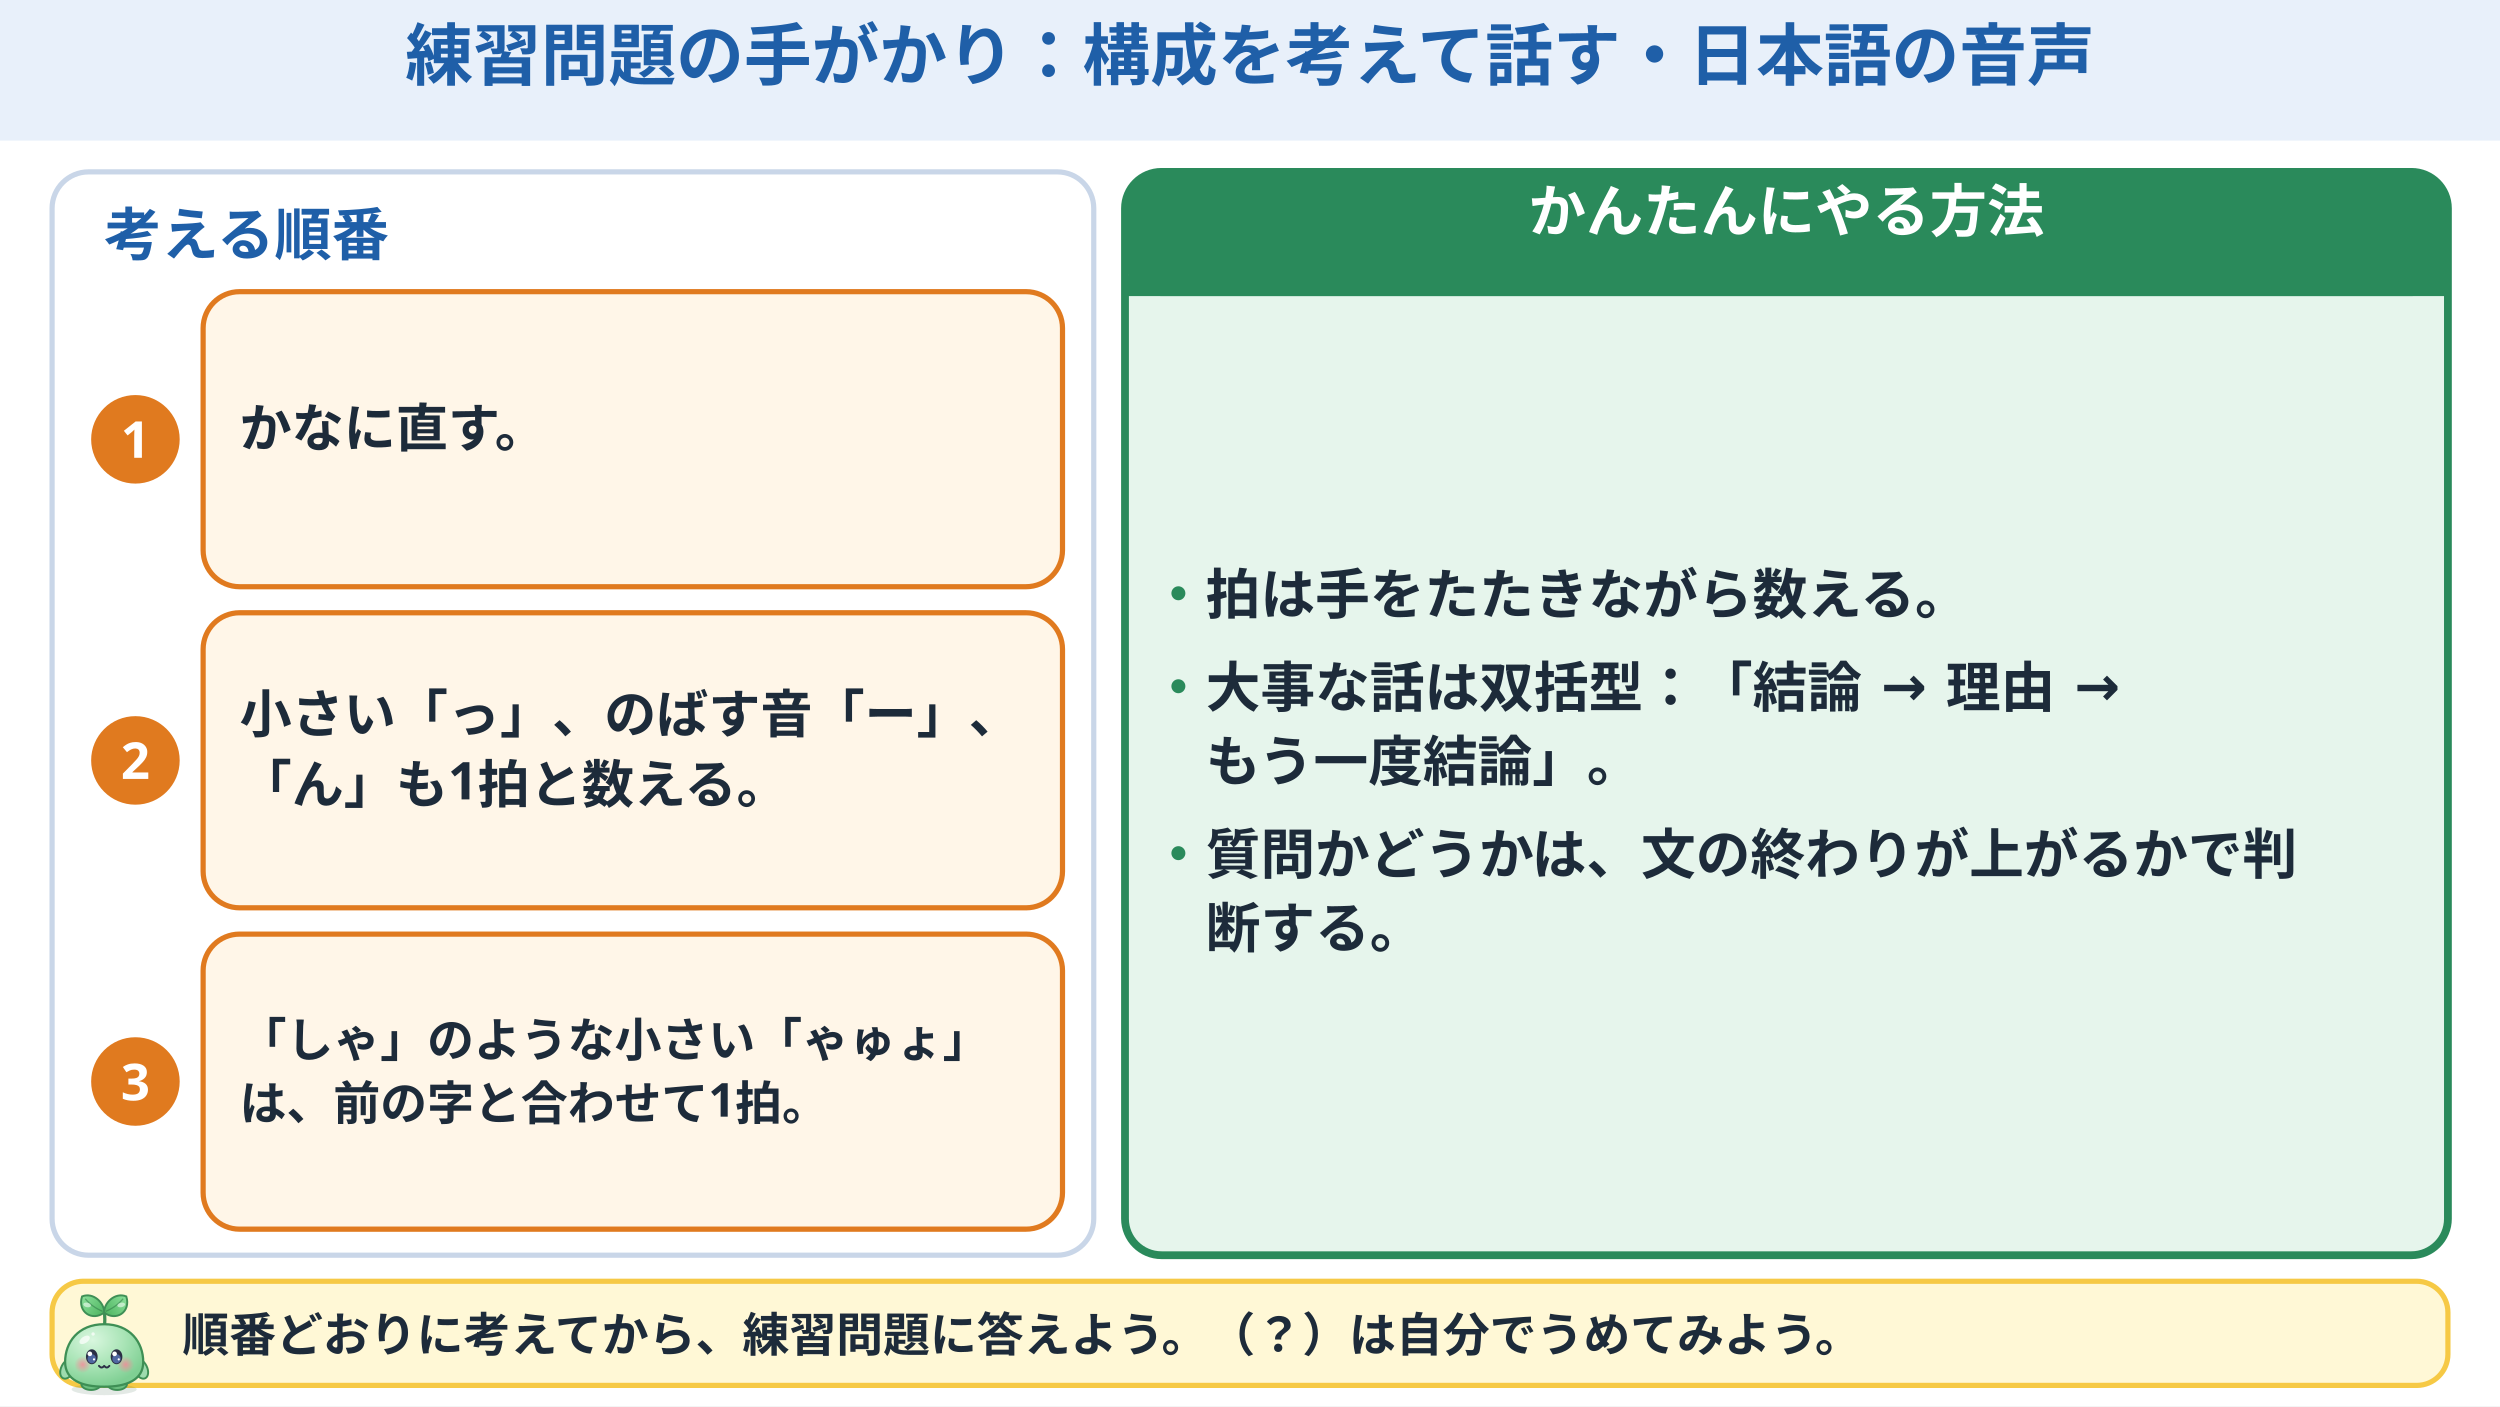
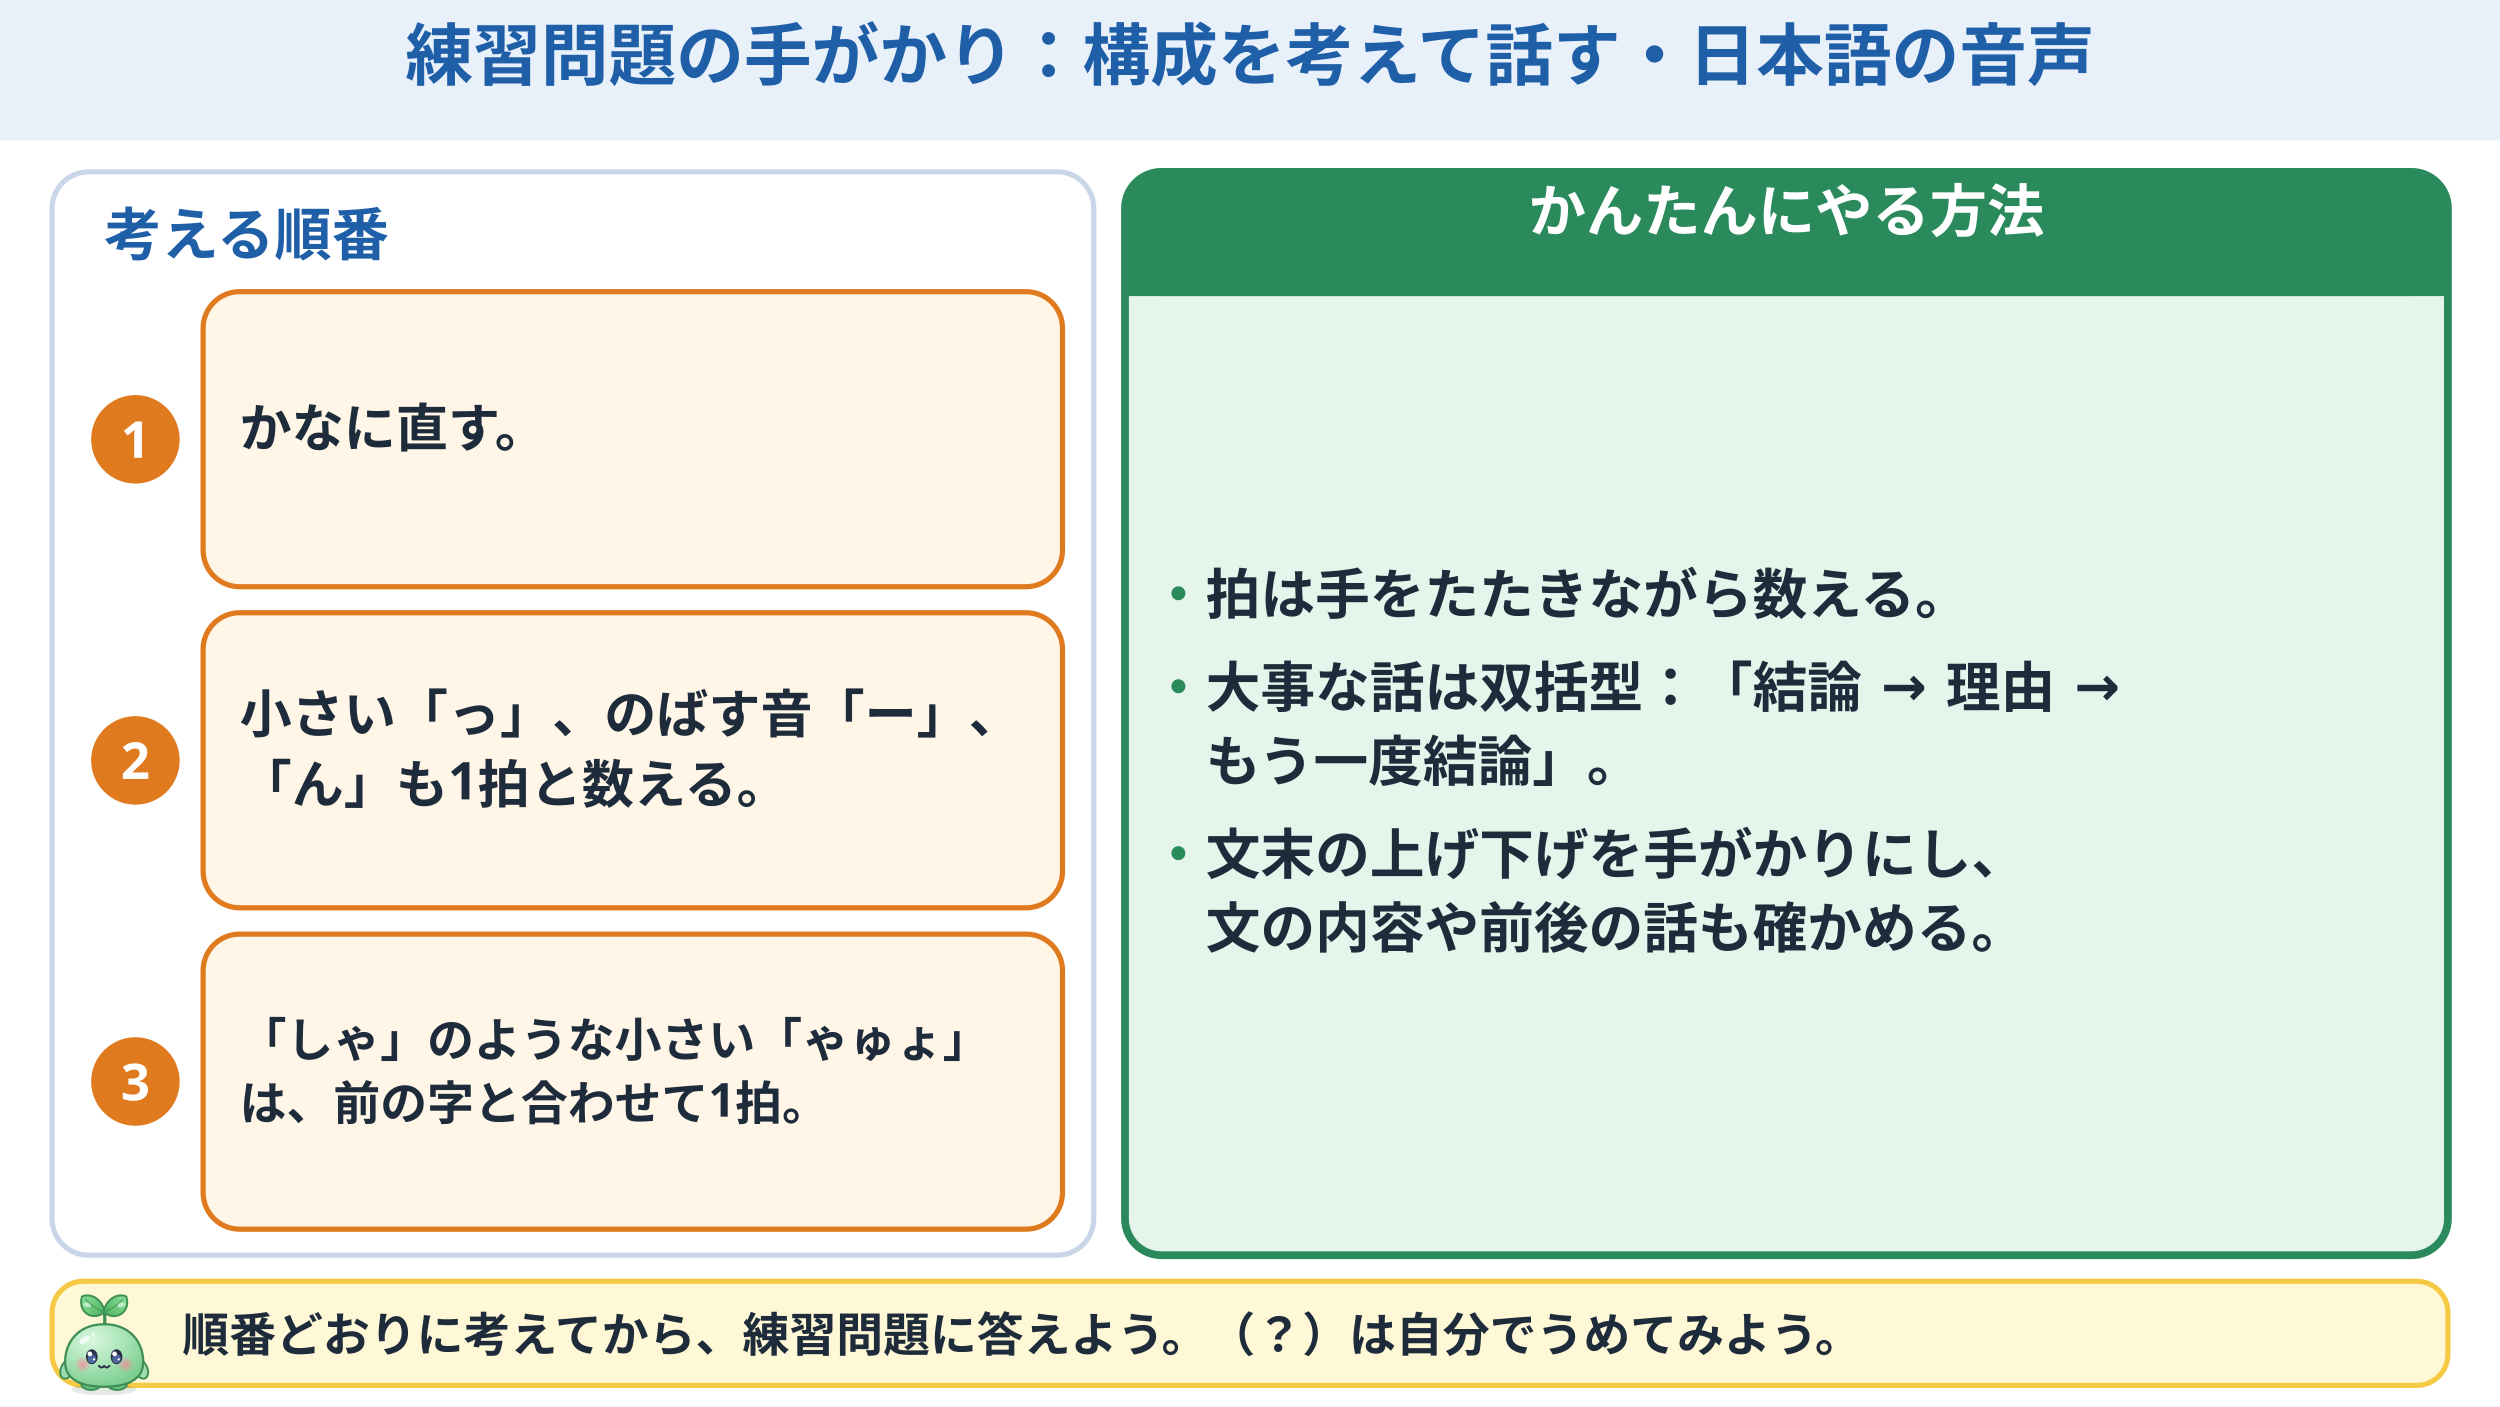
<svg xmlns="http://www.w3.org/2000/svg" viewBox="0 0 960 540" width="960" height="540" font-family="&quot;Hiragino Sans&quot;,&quot;Hiragino Kaku Gothic ProN&quot;,&quot;Noto Sans JP&quot;,&quot;Yu Gothic&quot;,sans-serif" role="img" aria-label="練習問題の手がかり：構成を考えて話す・日本語の音声">
  <rect width="960" height="540" fill="#ffffff" />
  <rect x="0.0" y="0.0" width="960.0" height="54.0" rx="0" fill="#e8f0fa" />
  <text x="480.0" y="30.6" font-size="26" font-weight="800" fill="#1f5fa8" text-anchor="middle" data-box="title">練習問題の手がかり：構成を考えて話す・日本語の音声</text>
  <rect x="20.0" y="66.0" width="400.0" height="416.0" rx="14" fill="#fff" stroke="#c9d6e8" stroke-width="2" />
  <text x="40.0" y="98.0" font-size="22" font-weight="800" fill="#1f5fa8" text-anchor="start">考える順番</text>
  <circle cx="52.0" cy="168.7" r="17.0" fill="#e07a1f" />
  <text x="52.0" y="175.8" font-size="19.55" font-weight="800" fill="#fff" text-anchor="middle">1</text>
  <g data-id="b6">
    <rect x="78.0" y="112.0" width="330.0" height="113.3" rx="14" fill="#fff6e8" stroke="#e07a1f" stroke-width="2" />
    <text x="92.0" y="171.6" font-size="20" font-weight="700" fill="#1d2b3a" text-anchor="start" data-box="b6">かなに直す。</text>
  </g>
  <circle cx="52.0" cy="292.0" r="17.0" fill="#e07a1f" />
  <text x="52.0" y="299.1" font-size="19.55" font-weight="800" fill="#fff" text-anchor="middle">2</text>
  <g data-id="b12">
    <rect x="78.0" y="235.3" width="330.0" height="113.3" rx="14" fill="#fff6e8" stroke="#e07a1f" stroke-width="2" />
    <text x="92.0" y="281.4" font-size="20" font-weight="700" fill="#1d2b3a" text-anchor="start" data-box="b12">小さい「っ」、のばす音「ー」、</text>
    <text x="92.0" y="308.4" font-size="20" font-weight="700" fill="#1d2b3a" text-anchor="start" data-box="b12">「ん」も1拍と数える。</text>
  </g>
  <circle cx="52.0" cy="415.3" r="17.0" fill="#e07a1f" />
  <text x="52.0" y="422.5" font-size="19.55" font-weight="800" fill="#fff" text-anchor="middle">3</text>
  <g data-id="b19">
    <rect x="78.0" y="358.7" width="330.0" height="113.3" rx="14" fill="#fff6e8" stroke="#e07a1f" stroke-width="2" />
    <text x="92.0" y="405.8" font-size="18" font-weight="700" fill="#1d2b3a" text-anchor="start" data-box="b19">「しゃ」のような小さい「ゃゅょ」</text>
    <text x="92.0" y="430.1" font-size="18" font-weight="700" fill="#1d2b3a" text-anchor="start" data-box="b19">は、前の字と合わせて1拍。</text>
  </g>
  <g data-id="b24">
    <rect x="432.0" y="66.0" width="508.0" height="416.0" rx="14" fill="#e6f5ec" stroke="#2a8a5b" stroke-width="3" />
    <rect x="432.0" y="66.0" width="508.0" height="47.7" rx="14" fill="#2a8a5b" />
    <rect x="432.0" y="105.7" width="508.0" height="8.0" rx="0" fill="#2a8a5b" />
    <text x="686.0" y="89.0" font-size="22" font-weight="800" fill="#fff" text-anchor="middle" data-box="b24">かんたんにやる方法</text>
    <text x="442.0" y="235.8" font-size="21" font-weight="700" fill="#2a8a5b" text-anchor="start" data-box="b24">・</text>
    <text x="463.0" y="235.8" font-size="21" font-weight="700" fill="#1d2b3a" text-anchor="start" data-box="b24">拍は手をたたきながら数える。</text>
    <text x="442.0" y="271.5" font-size="21" font-weight="700" fill="#2a8a5b" text-anchor="start" data-box="b24">・</text>
    <text x="463.0" y="271.5" font-size="21" font-weight="700" fill="#1d2b3a" text-anchor="start" data-box="b24">大事な話は双括型：「結論 → 理由 →</text>
    <text x="463.0" y="299.9" font-size="21" font-weight="700" fill="#1d2b3a" text-anchor="start" data-box="b24">もう一度結論」。</text>
    <text x="442.0" y="335.6" font-size="21" font-weight="700" fill="#2a8a5b" text-anchor="start" data-box="b24">・</text>
-     <text x="463.0" y="335.6" font-size="21" font-weight="700" fill="#1d2b3a" text-anchor="start" data-box="b24">質問かどうかは、文の終わりが上がるかで判</text>
-     <text x="463.0" y="363.9" font-size="21" font-weight="700" fill="#1d2b3a" text-anchor="start" data-box="b24">断する。</text>
+     <text x="463.0" y="335.6" font-size="21" font-weight="700" fill="#1d2b3a" text-anchor="start" data-box="b24">文末の上げ下げを手がかりにし、</text>
+     <text x="463.0" y="363.9" font-size="21" font-weight="700" fill="#1d2b3a" text-anchor="start" data-box="b24">文の内容や前後の話も確かめる。</text>
  </g>
  <rect x="20.0" y="492.0" width="920.0" height="40.0" rx="12" fill="#fff8d6" stroke="#f6c945" stroke-width="2" />
  <text x="70.0" y="519.0" font-size="18" font-weight="700" fill="#1d2b3a" text-anchor="start">順番どおりに考えてから、練習問題に答えよう。（？）は自分でうめてみよう。</text>
  <defs>
    <radialGradient id="nb1b" cx="35%" cy="25%" r="75%">
      <stop offset="0" stop-color="#d9f7df" />
      <stop offset=".55" stop-color="#a9e4b6" />
      <stop offset="1" stop-color="#7fcf93" />
    </radialGradient>
    <linearGradient id="nb1l" x1="0" y1="1" x2="0" y2="0">
      <stop offset="0" stop-color="#4fb562" />
      <stop offset="1" stop-color="#8be09a" />
    </linearGradient>
    <radialGradient id="nb1c">
      <stop offset="0" stop-color="#ff8096" stop-opacity=".75" />
      <stop offset="1" stop-color="#ff8096" stop-opacity="0" />
    </radialGradient>
  </defs>
  <g transform="translate(40,520) scale(0.25)">
    <ellipse cx="0" cy="54" rx="50" ry="9" fill="#285a3c" fill-opacity=".13" />
    <ellipse cx="-20" cy="46" rx="15" ry="9" fill="#6cbf80" stroke="#3e8f55" stroke-width="3" />
    <ellipse cx="20" cy="46" rx="15" ry="9" fill="#6cbf80" stroke="#3e8f55" stroke-width="3" />
    <g transform="rotate(0 0 -44)">
      <path d="M0,-38 Q2,-54 0,-66" fill="none" stroke="#3e8f55" stroke-width="5" stroke-linecap="round" />
      <g transform="translate(0,-64) rotate(-54)">
        <path d="M0,0 C-22,-6 -24,-34 0,-42 C16,-32 12,-8 0,0Z" fill="url(#nb1l)" stroke="#3e8f55" stroke-width="3" />
        <path d="M0,-3 Q-4,-20 0,-36" fill="none" stroke="#2e7846" stroke-opacity=".55" stroke-width="2" />
        <ellipse cx="-6" cy="-28" rx="3.5" ry="6" fill="#fff" fill-opacity=".55" transform="rotate(-23 -6 -28)" />
      </g>
      <g transform="translate(0,-64) rotate(54)">
        <path d="M0,0 C22,-6 24,-34 0,-42 C-16,-32 -12,-8 0,0Z" fill="url(#nb1l)" stroke="#3e8f55" stroke-width="3" />
        <path d="M0,-3 Q4,-20 0,-36" fill="none" stroke="#2e7846" stroke-opacity=".55" stroke-width="2" />
        <ellipse cx="6" cy="-28" rx="3.5" ry="6" fill="#fff" fill-opacity=".55" transform="rotate(23 6 -28)" />
      </g>
    </g>
    <ellipse cx="0" cy="14" rx="10" ry="16" fill="#9edbae" stroke="#3e8f55" stroke-width="3" transform="translate(-50,10) rotate(26)" />
    <ellipse cx="0" cy="14" rx="10" ry="16" fill="#9edbae" stroke="#3e8f55" stroke-width="3" transform="translate(50,10) rotate(-26)" />
    <path d="M0,-46 C40,-46 60,-18 60,12 C60,40 34,50 0,50 C-34,50 -60,40 -60,12 C-60,-18 -40,-46 0,-46Z" fill="url(#nb1b)" stroke="#3e8f55" stroke-width="3.5" />
    <ellipse cx="-30" cy="-22" rx="9" ry="5" fill="#fff" fill-opacity=".7" transform="rotate(-34 -30 -22)" />
    <circle cx="-17" cy="-31" r="2.6" fill="#fff" fill-opacity=".7" />
    <circle cx="-33" cy="16" r="13" fill="url(#nb1c)" />
    <circle cx="33" cy="16" r="13" fill="url(#nb1c)" />
    <ellipse cx="-19" cy="4" rx="9" ry="11.5" fill="#2b2f45" />
    <ellipse cx="-19.0" cy="7.0" rx="6.5" ry="7.0" fill="#6e96eb" fill-opacity=".55" />
    <circle cx="-22" cy="-0.5" r="3.6" fill="#fff" />
    <circle cx="-15.6" cy="8.0" r="1.7" fill="#fff" />
    <ellipse cx="19" cy="4" rx="9" ry="11.5" fill="#2b2f45" />
    <ellipse cx="19.0" cy="7.0" rx="6.5" ry="7.0" fill="#6e96eb" fill-opacity=".55" />
    <circle cx="16" cy="-0.5" r="3.6" fill="#fff" />
    <circle cx="22.4" cy="8.0" r="1.7" fill="#fff" />
    <path d="M-8,18 Q-4,23 0,18 Q4,23 8,18" fill="none" stroke="#2b2f45" stroke-width="3" stroke-linecap="round" stroke-linejoin="round" />
  </g>
</svg>
